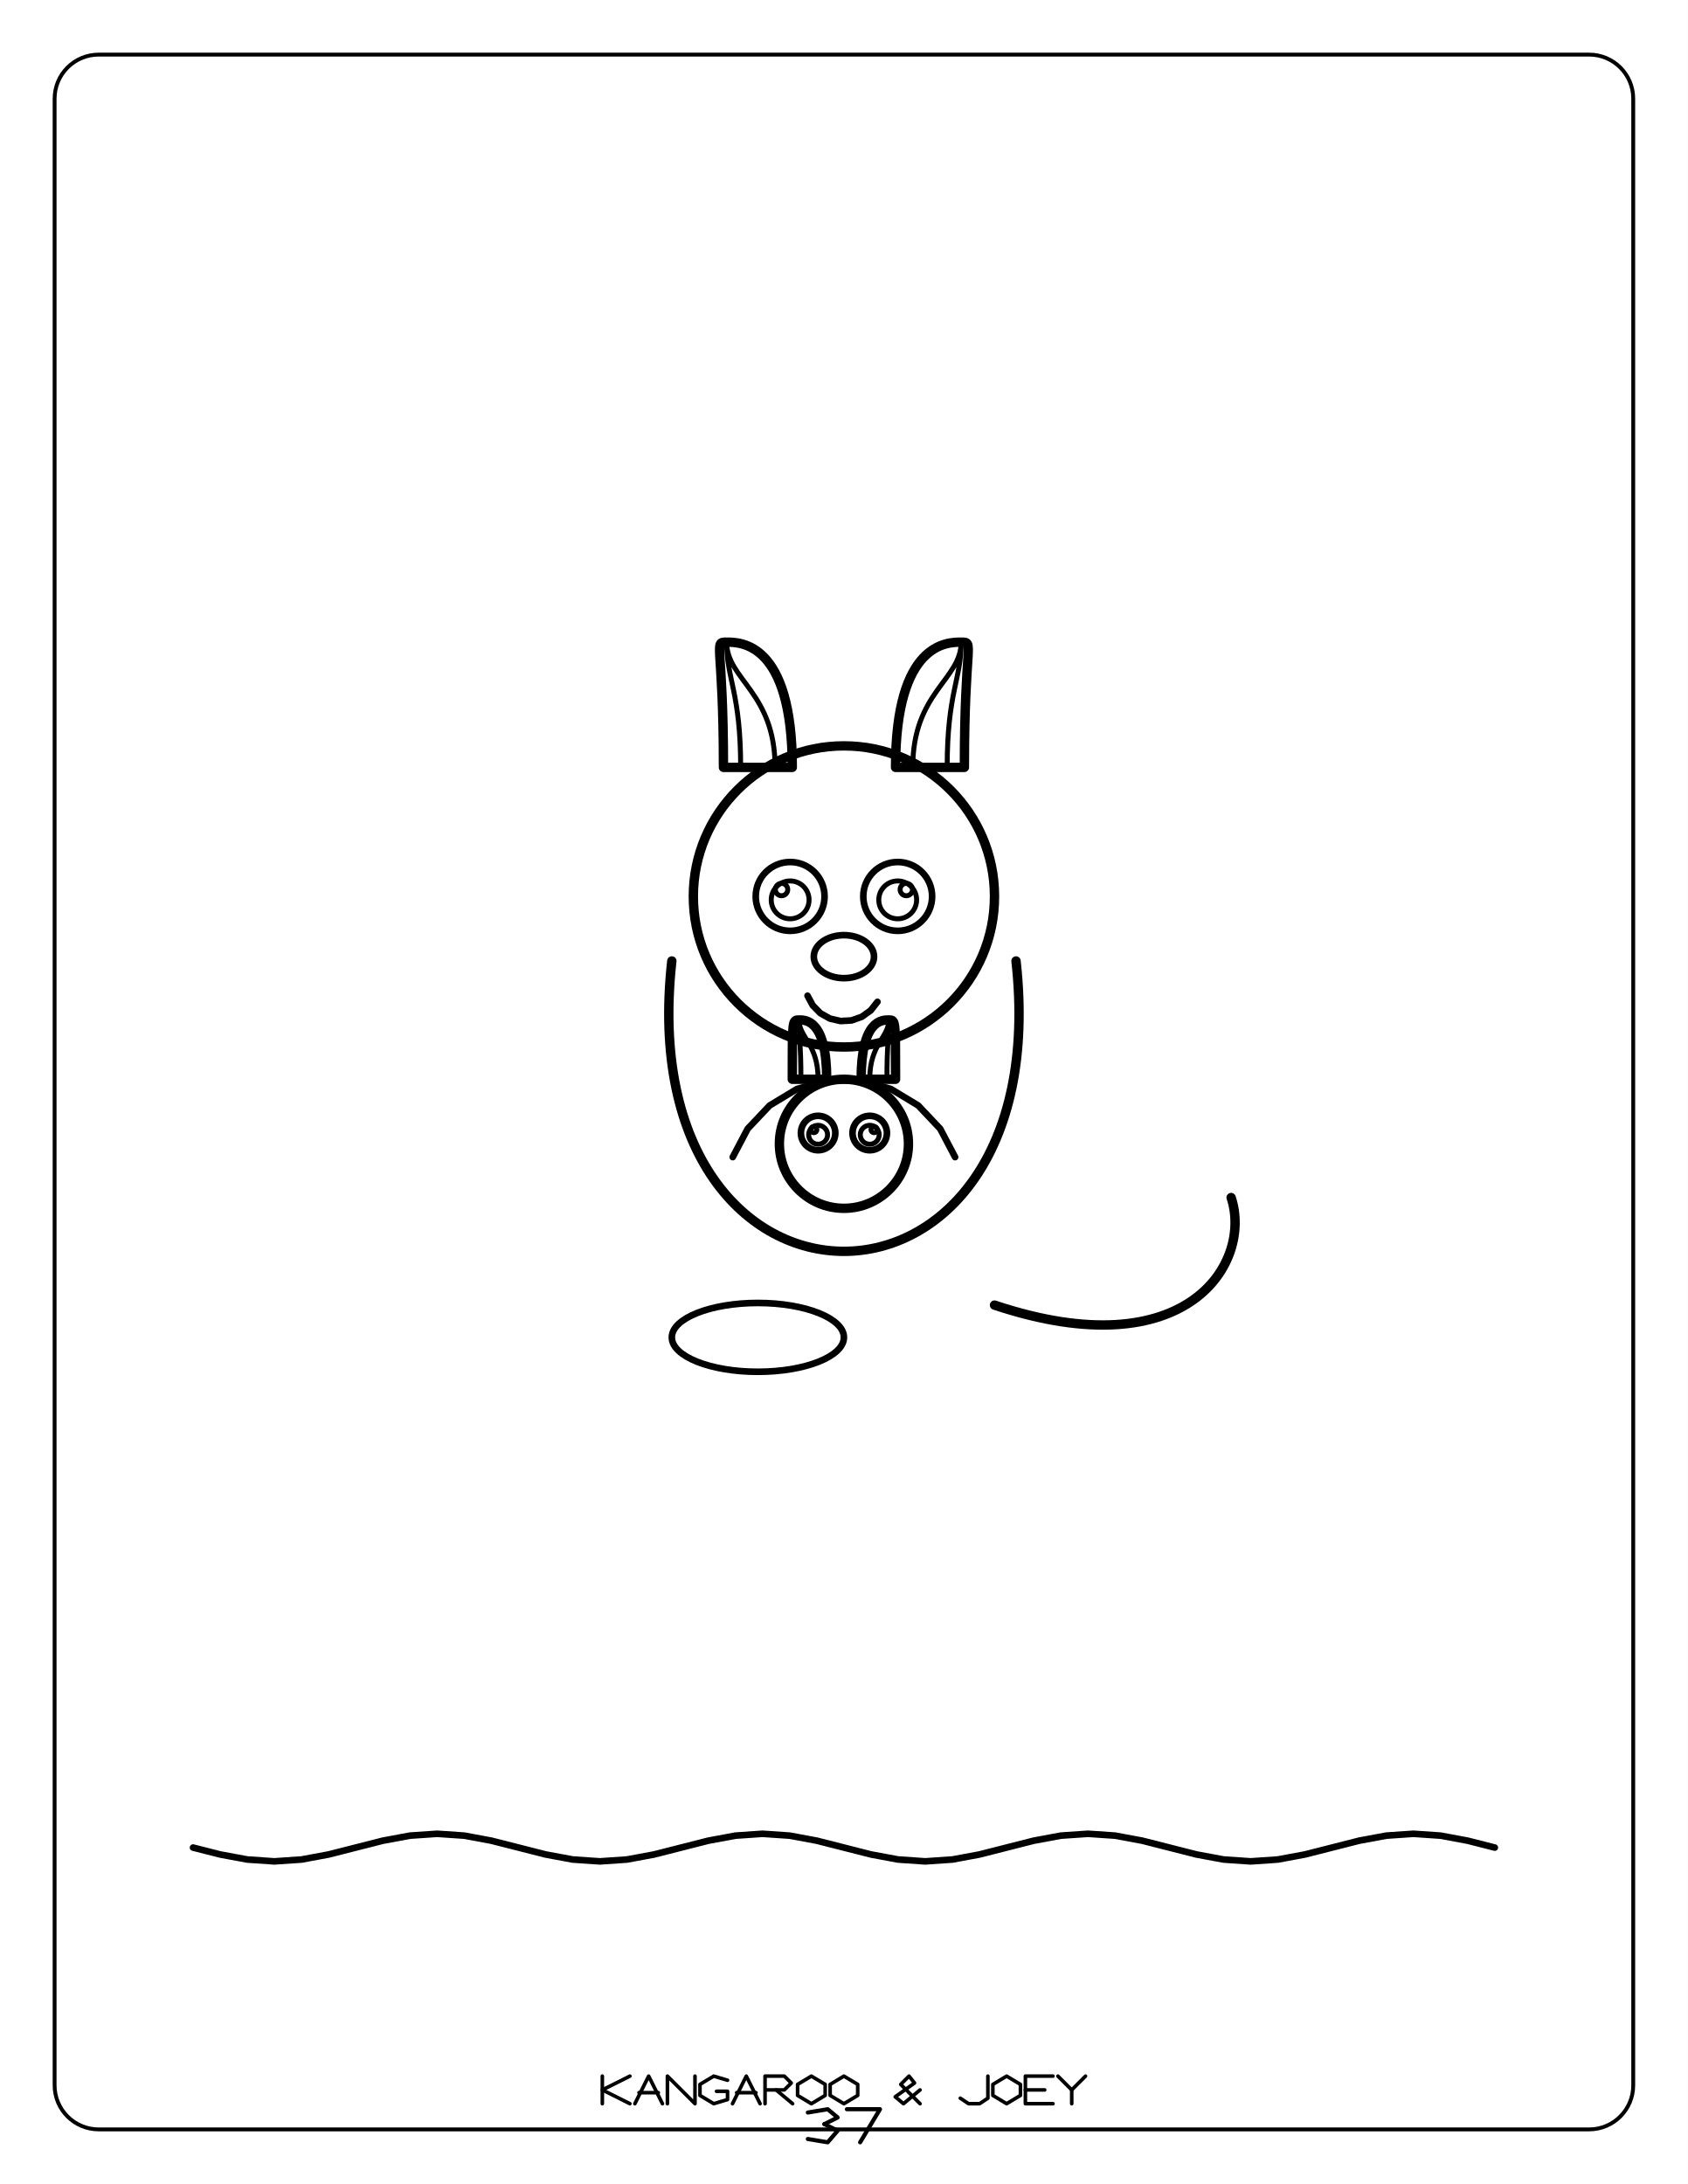
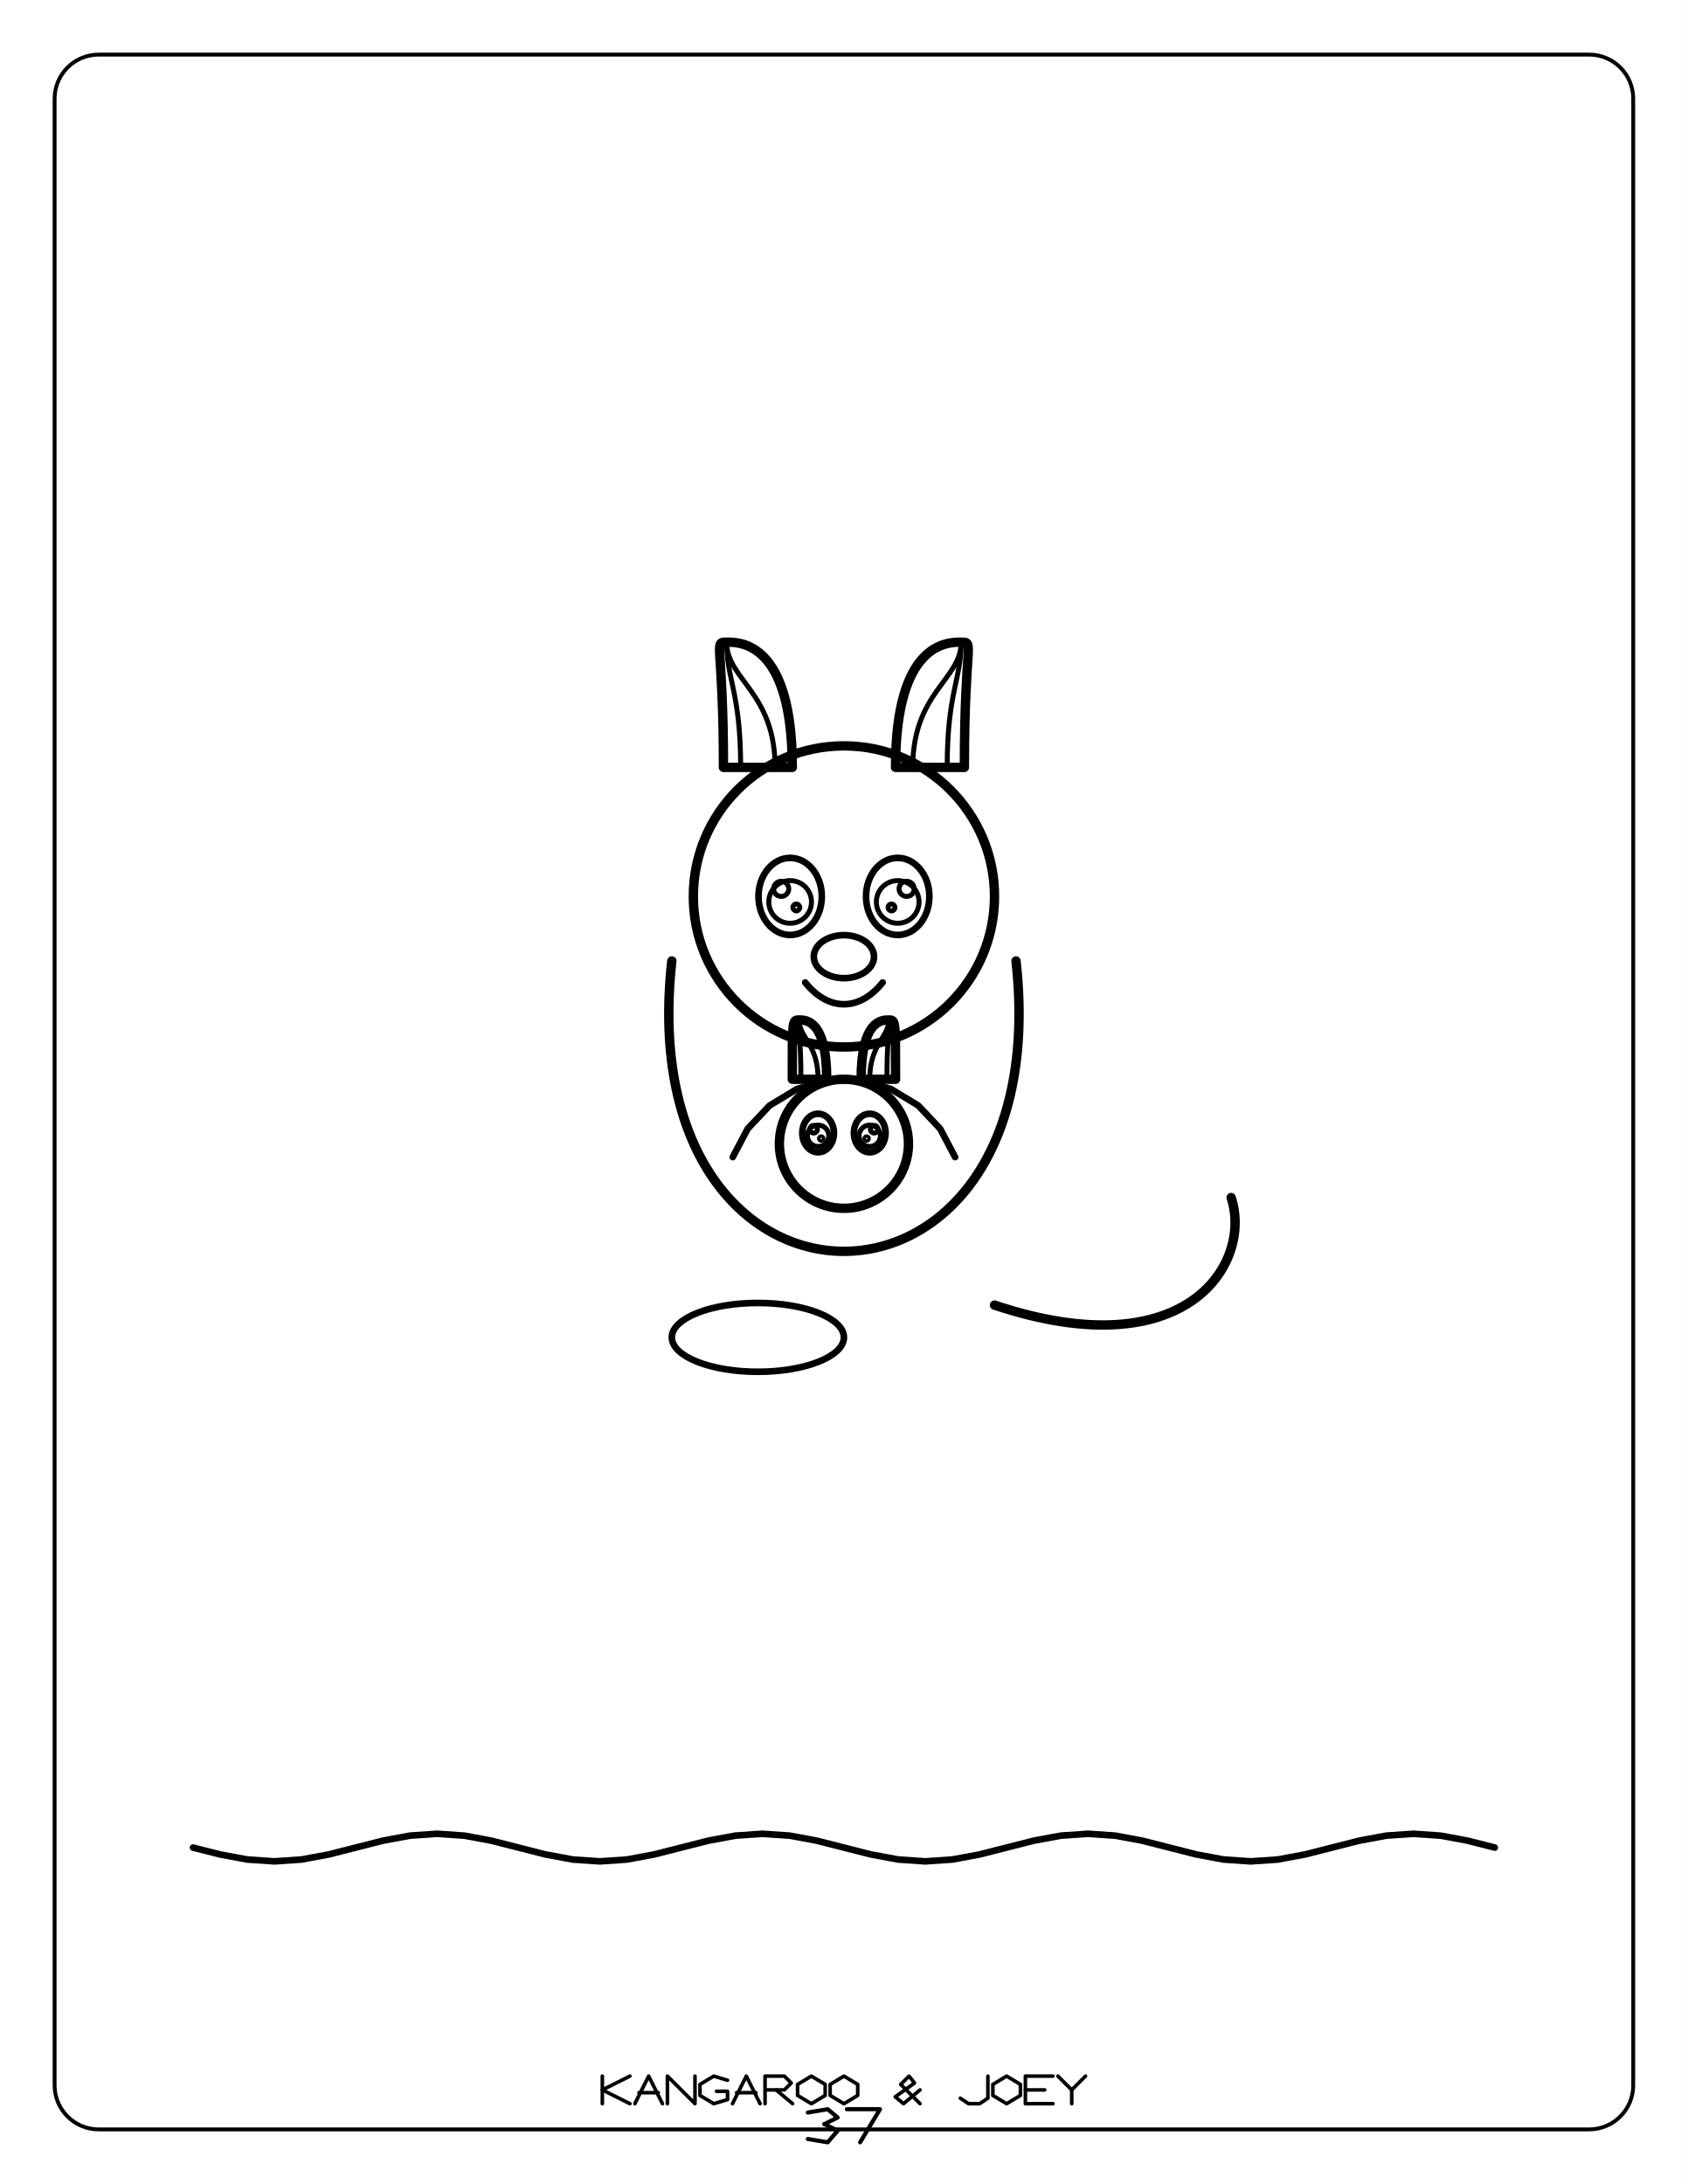
<svg xmlns="http://www.w3.org/2000/svg" width="612" height="792" viewBox="0 0 612 792">
  <rect x="0" y="0" width="612" height="792" fill="white" />
  <path d="M 35.8 19.8 L 576.2 19.8 C 585.04 19.8 592.2 26.96 592.2 35.8 L 592.2 756.2 C 592.2 765.04 585.04 772.2 576.2 772.2 L 35.8 772.2 C 26.96 772.2 19.8 765.04 19.8 756.2 L 19.8 35.8 C 19.8 26.96 26.96 19.8 35.8 19.8 Z" fill="none" stroke="black" stroke-width="1.4" stroke-linecap="round" stroke-linejoin="round" />
  <path d="M 243.6 348.48 C 228 488.88 384 488.88 368.4 348.48" fill="none" stroke="black" stroke-width="3.4" stroke-linecap="round" stroke-linejoin="round" />
  <path d="M 360.6 325.08 C 360.6 355.23 336.15 379.68 306 379.68 C 275.85 379.68 251.4 355.23 251.4 325.08 C 251.4 294.93 275.85 270.48 306 270.48 C 336.15 270.48 360.6 294.93 360.6 325.08 Z" fill="none" stroke="black" stroke-width="3.4" stroke-linecap="round" stroke-linejoin="round" />
  <path d="M 262.32 278.28 C 262.32 232.87 258.49 232.87 263.48 232.87 C 268.47 232.87 287.28 232.87 287.28 278.28 Z" fill="none" stroke="black" stroke-width="3.4" stroke-linecap="round" stroke-linejoin="round" />
  <path d="M 268.56 278.28 C 268.56 251.03 263.48 246.49 263.48 232.87 C 263.48 246.49 281.04 251.03 281.04 278.28" fill="none" stroke="black" stroke-width="1.8" stroke-linecap="round" stroke-linejoin="round" />
  <path d="M 324.72 278.28 C 324.72 232.87 343.53 232.87 348.52 232.87 C 353.51 232.87 349.68 232.87 349.68 278.28 Z" fill="none" stroke="black" stroke-width="3.4" stroke-linecap="round" stroke-linejoin="round" />
  <path d="M 330.96 278.28 C 330.96 251.03 348.52 246.49 348.52 232.87 C 348.52 246.49 343.44 251.03 343.44 278.28" fill="none" stroke="black" stroke-width="1.8" stroke-linecap="round" stroke-linejoin="round" />
-   <path d="M 298.98 325.08 C 298.98 331.97 293.39 337.56 286.5 337.56 C 279.61 337.56 274.02 331.97 274.02 325.08 C 274.02 318.19 279.61 312.6 286.5 312.6 C 293.39 312.6 298.98 318.19 298.98 325.08 Z" fill="none" stroke="black" stroke-width="2.4" stroke-linecap="round" stroke-linejoin="round" />
-   <path d="M 293.36 326.33 C 293.36 330.12 290.29 333.19 286.5 333.19 C 282.71 333.19 279.64 330.12 279.64 326.33 C 279.64 322.54 282.71 319.46 286.5 319.46 C 290.29 319.46 293.36 322.54 293.36 326.33 Z" fill="none" stroke="black" stroke-width="1.8" stroke-linecap="round" stroke-linejoin="round" />
-   <path d="M 285.63 322.58 C 285.63 323.82 284.62 324.83 283.38 324.83 C 282.14 324.83 281.13 323.82 281.13 322.58 C 281.13 321.34 282.14 320.34 283.38 320.34 C 284.62 320.34 285.63 321.34 285.63 322.58 Z" fill="none" stroke="black" stroke-width="1.8" stroke-linecap="round" stroke-linejoin="round" />
-   <path d="M 337.98 325.08 C 337.98 331.97 332.39 337.56 325.5 337.56 C 318.61 337.56 313.02 331.97 313.02 325.08 C 313.02 318.19 318.61 312.6 325.5 312.6 C 332.39 312.6 337.98 318.19 337.98 325.08 Z" fill="none" stroke="black" stroke-width="2.4" stroke-linecap="round" stroke-linejoin="round" />
-   <path d="M 332.36 326.33 C 332.36 330.12 329.29 333.19 325.5 333.19 C 321.71 333.19 318.64 330.12 318.64 326.33 C 318.64 322.54 321.71 319.46 325.5 319.46 C 329.29 319.46 332.36 322.54 332.36 326.33 Z" fill="none" stroke="black" stroke-width="1.8" stroke-linecap="round" stroke-linejoin="round" />
-   <path d="M 330.87 322.58 C 330.87 323.82 329.86 324.83 328.62 324.83 C 327.38 324.83 326.37 323.82 326.37 322.58 C 326.37 321.34 327.38 320.34 328.62 320.34 C 329.86 320.34 330.87 321.34 330.87 322.58 Z" fill="none" stroke="black" stroke-width="1.8" stroke-linecap="round" stroke-linejoin="round" />
+   <path d="M 297.98 325.08 C 297.98 332.8 292.84 339.06 286.5 339.06 C 280.16 339.06 275.02 332.8 275.02 325.08 C 275.02 317.36 280.16 311.1 286.5 311.1 C 292.84 311.1 297.98 317.36 297.98 325.08 Z" fill="none" stroke="black" stroke-width="2.4" stroke-linecap="round" stroke-linejoin="round" />
+   <path d="M 294.24 327.08 C 294.24 331.35 290.77 334.81 286.5 334.81 C 282.23 334.81 278.76 331.35 278.76 327.08 C 278.76 322.8 282.23 319.34 286.5 319.34 C 290.77 319.34 294.24 322.8 294.24 327.08 Z" fill="none" stroke="black" stroke-width="1.8" stroke-linecap="round" stroke-linejoin="round" />
+   <path d="M 286 322.33 C 286 323.85 284.77 325.08 283.26 325.08 C 281.74 325.08 280.51 323.85 280.51 322.33 C 280.51 320.82 281.74 319.59 283.26 319.59 C 284.77 319.59 286 320.82 286 322.33 Z" fill="none" stroke="black" stroke-width="1.8" stroke-linecap="round" stroke-linejoin="round" />
+   <path d="M 289.99 329.07 C 289.99 329.76 289.44 330.32 288.75 330.32 C 288.06 330.32 287.5 329.76 287.5 329.07 C 287.5 328.38 288.06 327.83 288.75 327.83 C 289.44 327.83 289.99 328.38 289.99 329.07 Z" fill="none" stroke="black" stroke-width="1.8" stroke-linecap="round" stroke-linejoin="round" />
+   <path d="M 336.98 325.08 C 336.98 332.8 331.84 339.06 325.5 339.06 C 319.16 339.06 314.02 332.8 314.02 325.08 C 314.02 317.36 319.16 311.1 325.5 311.1 C 331.84 311.1 336.98 317.36 336.98 325.08 Z" fill="none" stroke="black" stroke-width="2.4" stroke-linecap="round" stroke-linejoin="round" />
+   <path d="M 333.24 327.08 C 333.24 331.35 329.77 334.81 325.5 334.81 C 321.23 334.81 317.76 331.35 317.76 327.08 C 317.76 322.8 321.23 319.34 325.5 319.34 C 329.77 319.34 333.24 322.8 333.24 327.08 Z" fill="none" stroke="black" stroke-width="1.8" stroke-linecap="round" stroke-linejoin="round" />
+   <path d="M 331.49 322.33 C 331.49 323.85 330.26 325.08 328.74 325.08 C 327.23 325.08 326 323.85 326 322.33 C 326 320.82 327.23 319.59 328.74 319.59 C 330.26 319.59 331.49 320.82 331.49 322.33 Z" fill="none" stroke="black" stroke-width="1.8" stroke-linecap="round" stroke-linejoin="round" />
+   <path d="M 324.5 329.07 C 324.5 329.76 323.94 330.32 323.25 330.32 C 322.56 330.32 322.01 329.76 322.01 329.07 C 322.01 328.38 322.56 327.83 323.25 327.83 C 323.94 327.83 324.5 328.38 324.5 329.07 Z" fill="none" stroke="black" stroke-width="1.8" stroke-linecap="round" stroke-linejoin="round" />
  <path d="M 316.92 346.92 C 316.92 351.23 312.03 354.72 306 354.72 C 299.97 354.72 295.08 351.23 295.08 346.92 C 295.08 342.61 299.97 339.12 306 339.12 C 312.03 339.12 316.92 342.61 316.92 346.92 Z" fill="none" stroke="black" stroke-width="2.4" stroke-linecap="round" stroke-linejoin="round" />
-   <path d="M 318.16 363.3 L 315.71 366.42 L 312.48 368.73 L 308.74 370.05 L 304.78 370.27 L 300.91 369.37 L 297.45 367.42 L 294.68 364.58 L 292.81 361.08" fill="none" stroke="black" stroke-width="2.4" stroke-linecap="round" stroke-linejoin="round" />
+   <path d="M 291.96 356.28 C 300.38 366.81 311.62 366.81 320.04 356.28" fill="none" stroke="black" stroke-width="2.4" stroke-linecap="round" stroke-linejoin="round" />
  <path d="M 265.69 419.61 L 271.1 409.33 L 279.07 400.89 L 289.01 394.89 L 300.19 391.77 L 311.81 391.77 L 322.99 394.89 L 332.93 400.89 L 340.9 409.33 L 346.31 419.61" fill="none" stroke="black" stroke-width="2.4" stroke-linecap="round" stroke-linejoin="round" />
  <path d="M 329.4 414.78 C 329.4 427.7 318.92 438.18 306 438.18 C 293.08 438.18 282.6 427.7 282.6 414.78 C 282.6 401.86 293.08 391.38 306 391.38 C 318.92 391.38 329.4 401.86 329.4 414.78 Z" fill="none" stroke="black" stroke-width="3.4" stroke-linecap="round" stroke-linejoin="round" />
-   <path d="M 302.88 410.88 C 302.88 414.33 300.09 417.12 296.64 417.12 C 293.19 417.12 290.4 414.33 290.4 410.88 C 290.4 407.43 293.19 404.64 296.64 404.64 C 300.09 404.64 302.88 407.43 302.88 410.88 Z" fill="none" stroke="black" stroke-width="2.4" stroke-linecap="round" stroke-linejoin="round" />
-   <path d="M 300.07 411.5 C 300.07 413.4 298.54 414.94 296.64 414.94 C 294.74 414.94 293.21 413.4 293.21 411.5 C 293.21 409.61 294.74 408.07 296.64 408.07 C 298.54 408.07 300.07 409.61 300.07 411.5 Z" fill="none" stroke="black" stroke-width="1.8" stroke-linecap="round" stroke-linejoin="round" />
-   <path d="M 296.2 409.63 C 296.2 410.25 295.7 410.76 295.08 410.76 C 294.46 410.76 293.96 410.25 293.96 409.63 C 293.96 409.01 294.46 408.51 295.08 408.51 C 295.7 408.51 296.2 409.01 296.2 409.63 Z" fill="none" stroke="black" stroke-width="1.8" stroke-linecap="round" stroke-linejoin="round" />
-   <path d="M 321.6 410.88 C 321.6 414.33 318.81 417.12 315.36 417.12 C 311.91 417.12 309.12 414.33 309.12 410.88 C 309.12 407.43 311.91 404.64 315.36 404.64 C 318.81 404.64 321.6 407.43 321.6 410.88 Z" fill="none" stroke="black" stroke-width="2.4" stroke-linecap="round" stroke-linejoin="round" />
-   <path d="M 318.79 411.5 C 318.79 413.4 317.26 414.94 315.36 414.94 C 313.46 414.94 311.93 413.4 311.93 411.5 C 311.93 409.61 313.46 408.07 315.36 408.07 C 317.26 408.07 318.79 409.61 318.79 411.5 Z" fill="none" stroke="black" stroke-width="1.8" stroke-linecap="round" stroke-linejoin="round" />
-   <path d="M 318.04 409.63 C 318.04 410.25 317.54 410.76 316.92 410.76 C 316.3 410.76 315.8 410.25 315.8 409.63 C 315.8 409.01 316.3 408.51 316.92 408.51 C 317.54 408.51 318.04 409.01 318.04 409.63 Z" fill="none" stroke="black" stroke-width="1.8" stroke-linecap="round" stroke-linejoin="round" />
+   <path d="M 302.38 410.88 C 302.38 414.74 299.81 417.87 296.64 417.87 C 293.47 417.87 290.9 414.74 290.9 410.88 C 290.9 407.02 293.47 403.89 296.64 403.89 C 299.81 403.89 302.38 407.02 302.38 410.88 Z" fill="none" stroke="black" stroke-width="2.4" stroke-linecap="round" stroke-linejoin="round" />
+   <path d="M 300.51 411.88 C 300.51 414.02 298.78 415.75 296.64 415.75 C 294.5 415.75 292.77 414.02 292.77 411.88 C 292.77 409.74 294.5 408.01 296.64 408.01 C 298.78 408.01 300.51 409.74 300.51 411.88 Z" fill="none" stroke="black" stroke-width="1.8" stroke-linecap="round" stroke-linejoin="round" />
+   <path d="M 296.39 409.51 C 296.39 410.27 295.78 410.88 295.02 410.88 C 294.26 410.88 293.64 410.27 293.64 409.51 C 293.64 408.75 294.26 408.13 295.02 408.13 C 295.78 408.13 296.39 408.75 296.39 409.51 Z" fill="none" stroke="black" stroke-width="1.8" stroke-linecap="round" stroke-linejoin="round" />
+   <path d="M 298.39 412.88 C 298.39 413.22 298.11 413.5 297.76 413.5 C 297.42 413.5 297.14 413.22 297.14 412.88 C 297.14 412.53 297.42 412.25 297.76 412.25 C 298.11 412.25 298.39 412.53 298.39 412.88 Z" fill="none" stroke="black" stroke-width="1.8" stroke-linecap="round" stroke-linejoin="round" />
+   <path d="M 321.1 410.88 C 321.1 414.74 318.53 417.87 315.36 417.87 C 312.19 417.87 309.62 414.74 309.62 410.88 C 309.62 407.02 312.19 403.89 315.36 403.89 C 318.53 403.89 321.1 407.02 321.1 410.88 Z" fill="none" stroke="black" stroke-width="2.4" stroke-linecap="round" stroke-linejoin="round" />
+   <path d="M 319.23 411.88 C 319.23 414.02 317.5 415.75 315.36 415.75 C 313.22 415.75 311.49 414.02 311.49 411.88 C 311.49 409.74 313.22 408.01 315.36 408.01 C 317.5 408.01 319.23 409.74 319.23 411.88 Z" fill="none" stroke="black" stroke-width="1.8" stroke-linecap="round" stroke-linejoin="round" />
+   <path d="M 318.36 409.51 C 318.36 410.27 317.74 410.88 316.98 410.88 C 316.22 410.88 315.61 410.27 315.61 409.51 C 315.61 408.75 316.22 408.13 316.98 408.13 C 317.74 408.13 318.36 408.75 318.36 409.51 Z" fill="none" stroke="black" stroke-width="1.8" stroke-linecap="round" stroke-linejoin="round" />
+   <path d="M 314.86 412.88 C 314.86 413.22 314.58 413.5 314.24 413.5 C 313.89 413.5 313.61 413.22 313.61 412.88 C 313.61 412.53 313.89 412.25 314.24 412.25 C 314.58 412.25 314.86 412.53 314.86 412.88 Z" fill="none" stroke="black" stroke-width="1.8" stroke-linecap="round" stroke-linejoin="round" />
  <path d="M 287.28 391.38 C 287.28 369.87 287.23 369.87 289.73 369.87 C 292.22 369.87 299.76 369.87 299.76 391.38 Z" fill="none" stroke="black" stroke-width="3.4" stroke-linecap="round" stroke-linejoin="round" />
  <path d="M 290.4 391.38 C 290.4 378.48 289.73 376.32 289.73 369.87 C 289.73 376.32 296.64 378.48 296.64 391.38" fill="none" stroke="black" stroke-width="1.8" stroke-linecap="round" stroke-linejoin="round" />
  <path d="M 312.24 391.38 C 312.24 369.87 319.78 369.87 322.27 369.87 C 324.77 369.87 324.72 369.87 324.72 391.38 Z" fill="none" stroke="black" stroke-width="3.4" stroke-linecap="round" stroke-linejoin="round" />
  <path d="M 315.36 391.38 C 315.36 378.48 322.27 376.32 322.27 369.87 C 322.27 376.32 321.6 378.48 321.6 391.38" fill="none" stroke="black" stroke-width="1.8" stroke-linecap="round" stroke-linejoin="round" />
  <path d="M 360.6 473.28 C 430.8 496.68 454.2 457.68 446.4 434.28" fill="none" stroke="black" stroke-width="3.4" stroke-linecap="round" stroke-linejoin="round" />
  <path d="M 306 484.98 C 306 491.87 292.03 497.46 274.8 497.46 C 257.57 497.46 243.6 491.87 243.6 484.98 C 243.6 478.09 257.57 472.5 274.8 472.5 C 292.03 472.5 306 478.09 306 484.98 Z" fill="none" stroke="black" stroke-width="2.4" stroke-linecap="round" stroke-linejoin="round" />
  <path d="M 70 670 L 79.83 672.5 L 89.67 674.33 L 99.5 675 L 109.33 674.33 L 119.17 672.5 L 129 670 L 138.83 667.5 L 148.67 665.67 L 158.5 665 L 168.33 665.67 L 178.17 667.5 L 188 670 L 197.83 672.5 L 207.67 674.33 L 217.5 675 L 227.33 674.33 L 237.17 672.5 L 247 670 L 256.83 667.5 L 266.67 665.67 L 276.5 665 L 286.33 665.67 L 296.17 667.5 L 306 670 L 315.83 672.5 L 325.67 674.33 L 335.5 675 L 345.33 674.33 L 355.17 672.5 L 365 670 L 374.83 667.5 L 384.67 665.67 L 394.5 665 L 404.33 665.67 L 414.17 667.5 L 424 670 L 433.83 672.5 L 443.67 674.33 L 453.5 675 L 463.33 674.33 L 473.17 672.5 L 483 670 L 492.83 667.5 L 502.67 665.67 L 512.5 665 L 522.33 665.67 L 532.17 667.5 L 542 670" fill="none" stroke="black" stroke-width="2.4" stroke-linecap="round" stroke-linejoin="round" />
  <path d="M 218.4 762.88 L 218.4 752.88" fill="none" stroke="black" stroke-width="1.3" stroke-linecap="round" stroke-linejoin="round" />
  <path d="M 228.4 752.88 L 218.4 757.88 L 228.4 762.88" fill="none" stroke="black" stroke-width="1.3" stroke-linecap="round" stroke-linejoin="round" />
  <path d="M 230.2 762.88 L 235.2 752.88 L 240.2 762.88" fill="none" stroke="black" stroke-width="1.3" stroke-linecap="round" stroke-linejoin="round" />
  <path d="M 231.7 758.88 L 238.7 758.88" fill="none" stroke="black" stroke-width="1.3" stroke-linecap="round" stroke-linejoin="round" />
  <path d="M 242 762.88 L 242 752.88 L 252 762.88 L 252 752.88" fill="none" stroke="black" stroke-width="1.3" stroke-linecap="round" stroke-linejoin="round" />
  <path d="M 263.8 754.38 L 258.8 752.88 L 253.8 755.88 L 253.8 759.88 L 258.8 762.88 L 263.8 761.38 L 263.8 758.38 L 259.8 758.38" fill="none" stroke="black" stroke-width="1.3" stroke-linecap="round" stroke-linejoin="round" />
  <path d="M 265.6 762.88 L 270.6 752.88 L 275.6 762.88" fill="none" stroke="black" stroke-width="1.3" stroke-linecap="round" stroke-linejoin="round" />
  <path d="M 267.1 758.88 L 274.1 758.88" fill="none" stroke="black" stroke-width="1.3" stroke-linecap="round" stroke-linejoin="round" />
  <path d="M 277.4 762.88 L 277.4 752.88 L 284.4 752.88 L 286.9 755.38 L 284.4 757.88 L 277.4 757.88" fill="none" stroke="black" stroke-width="1.3" stroke-linecap="round" stroke-linejoin="round" />
  <path d="M 281.4 757.88 L 287.4 762.88" fill="none" stroke="black" stroke-width="1.3" stroke-linecap="round" stroke-linejoin="round" />
  <path d="M 294.2 752.88 L 289.2 755.88 L 289.2 759.88 L 294.2 762.88 L 299.2 759.88 L 299.2 755.88 L 294.2 752.88" fill="none" stroke="black" stroke-width="1.3" stroke-linecap="round" stroke-linejoin="round" />
  <path d="M 306 752.88 L 301 755.88 L 301 759.88 L 306 762.88 L 311 759.88 L 311 755.88 L 306 752.88" fill="none" stroke="black" stroke-width="1.3" stroke-linecap="round" stroke-linejoin="round" />
  <path d="M 333.6 762.88 L 326.6 755.88 L 329.6 752.88 L 331.6 755.38 L 324.6 760.38 L 327.6 762.88 L 333.6 757.88" fill="none" stroke="black" stroke-width="1.3" stroke-linecap="round" stroke-linejoin="round" />
  <path d="M 358.2 752.88 L 358.2 760.88 L 355.2 762.88 L 351.2 762.88 L 348.2 760.88" fill="none" stroke="black" stroke-width="1.3" stroke-linecap="round" stroke-linejoin="round" />
  <path d="M 365 752.88 L 360 755.88 L 360 759.88 L 365 762.88 L 370 759.88 L 370 755.88 L 365 752.88" fill="none" stroke="black" stroke-width="1.3" stroke-linecap="round" stroke-linejoin="round" />
  <path d="M 381.8 752.88 L 371.8 752.88 L 371.8 762.88 L 381.8 762.88" fill="none" stroke="black" stroke-width="1.3" stroke-linecap="round" stroke-linejoin="round" />
  <path d="M 371.8 757.88 L 378.8 757.88" fill="none" stroke="black" stroke-width="1.3" stroke-linecap="round" stroke-linejoin="round" />
  <path d="M 383.6 752.88 L 388.6 757.88 L 393.6 752.88" fill="none" stroke="black" stroke-width="1.3" stroke-linecap="round" stroke-linejoin="round" />
  <path d="M 388.6 757.88 L 388.6 762.88" fill="none" stroke="black" stroke-width="1.3" stroke-linecap="round" stroke-linejoin="round" />
  <path d="M 292.92 766.08 L 300.12 764.88 L 303.72 767.88 L 298.92 770.28" fill="none" stroke="black" stroke-width="1.5" stroke-linecap="round" stroke-linejoin="round" />
  <path d="M 298.92 770.28 L 303.72 772.68 L 300.12 776.88 L 292.92 775.68" fill="none" stroke="black" stroke-width="1.5" stroke-linecap="round" stroke-linejoin="round" />
  <path d="M 307.08 764.88 L 319.08 764.88 L 311.88 776.88" fill="none" stroke="black" stroke-width="1.5" stroke-linecap="round" stroke-linejoin="round" />
</svg>
